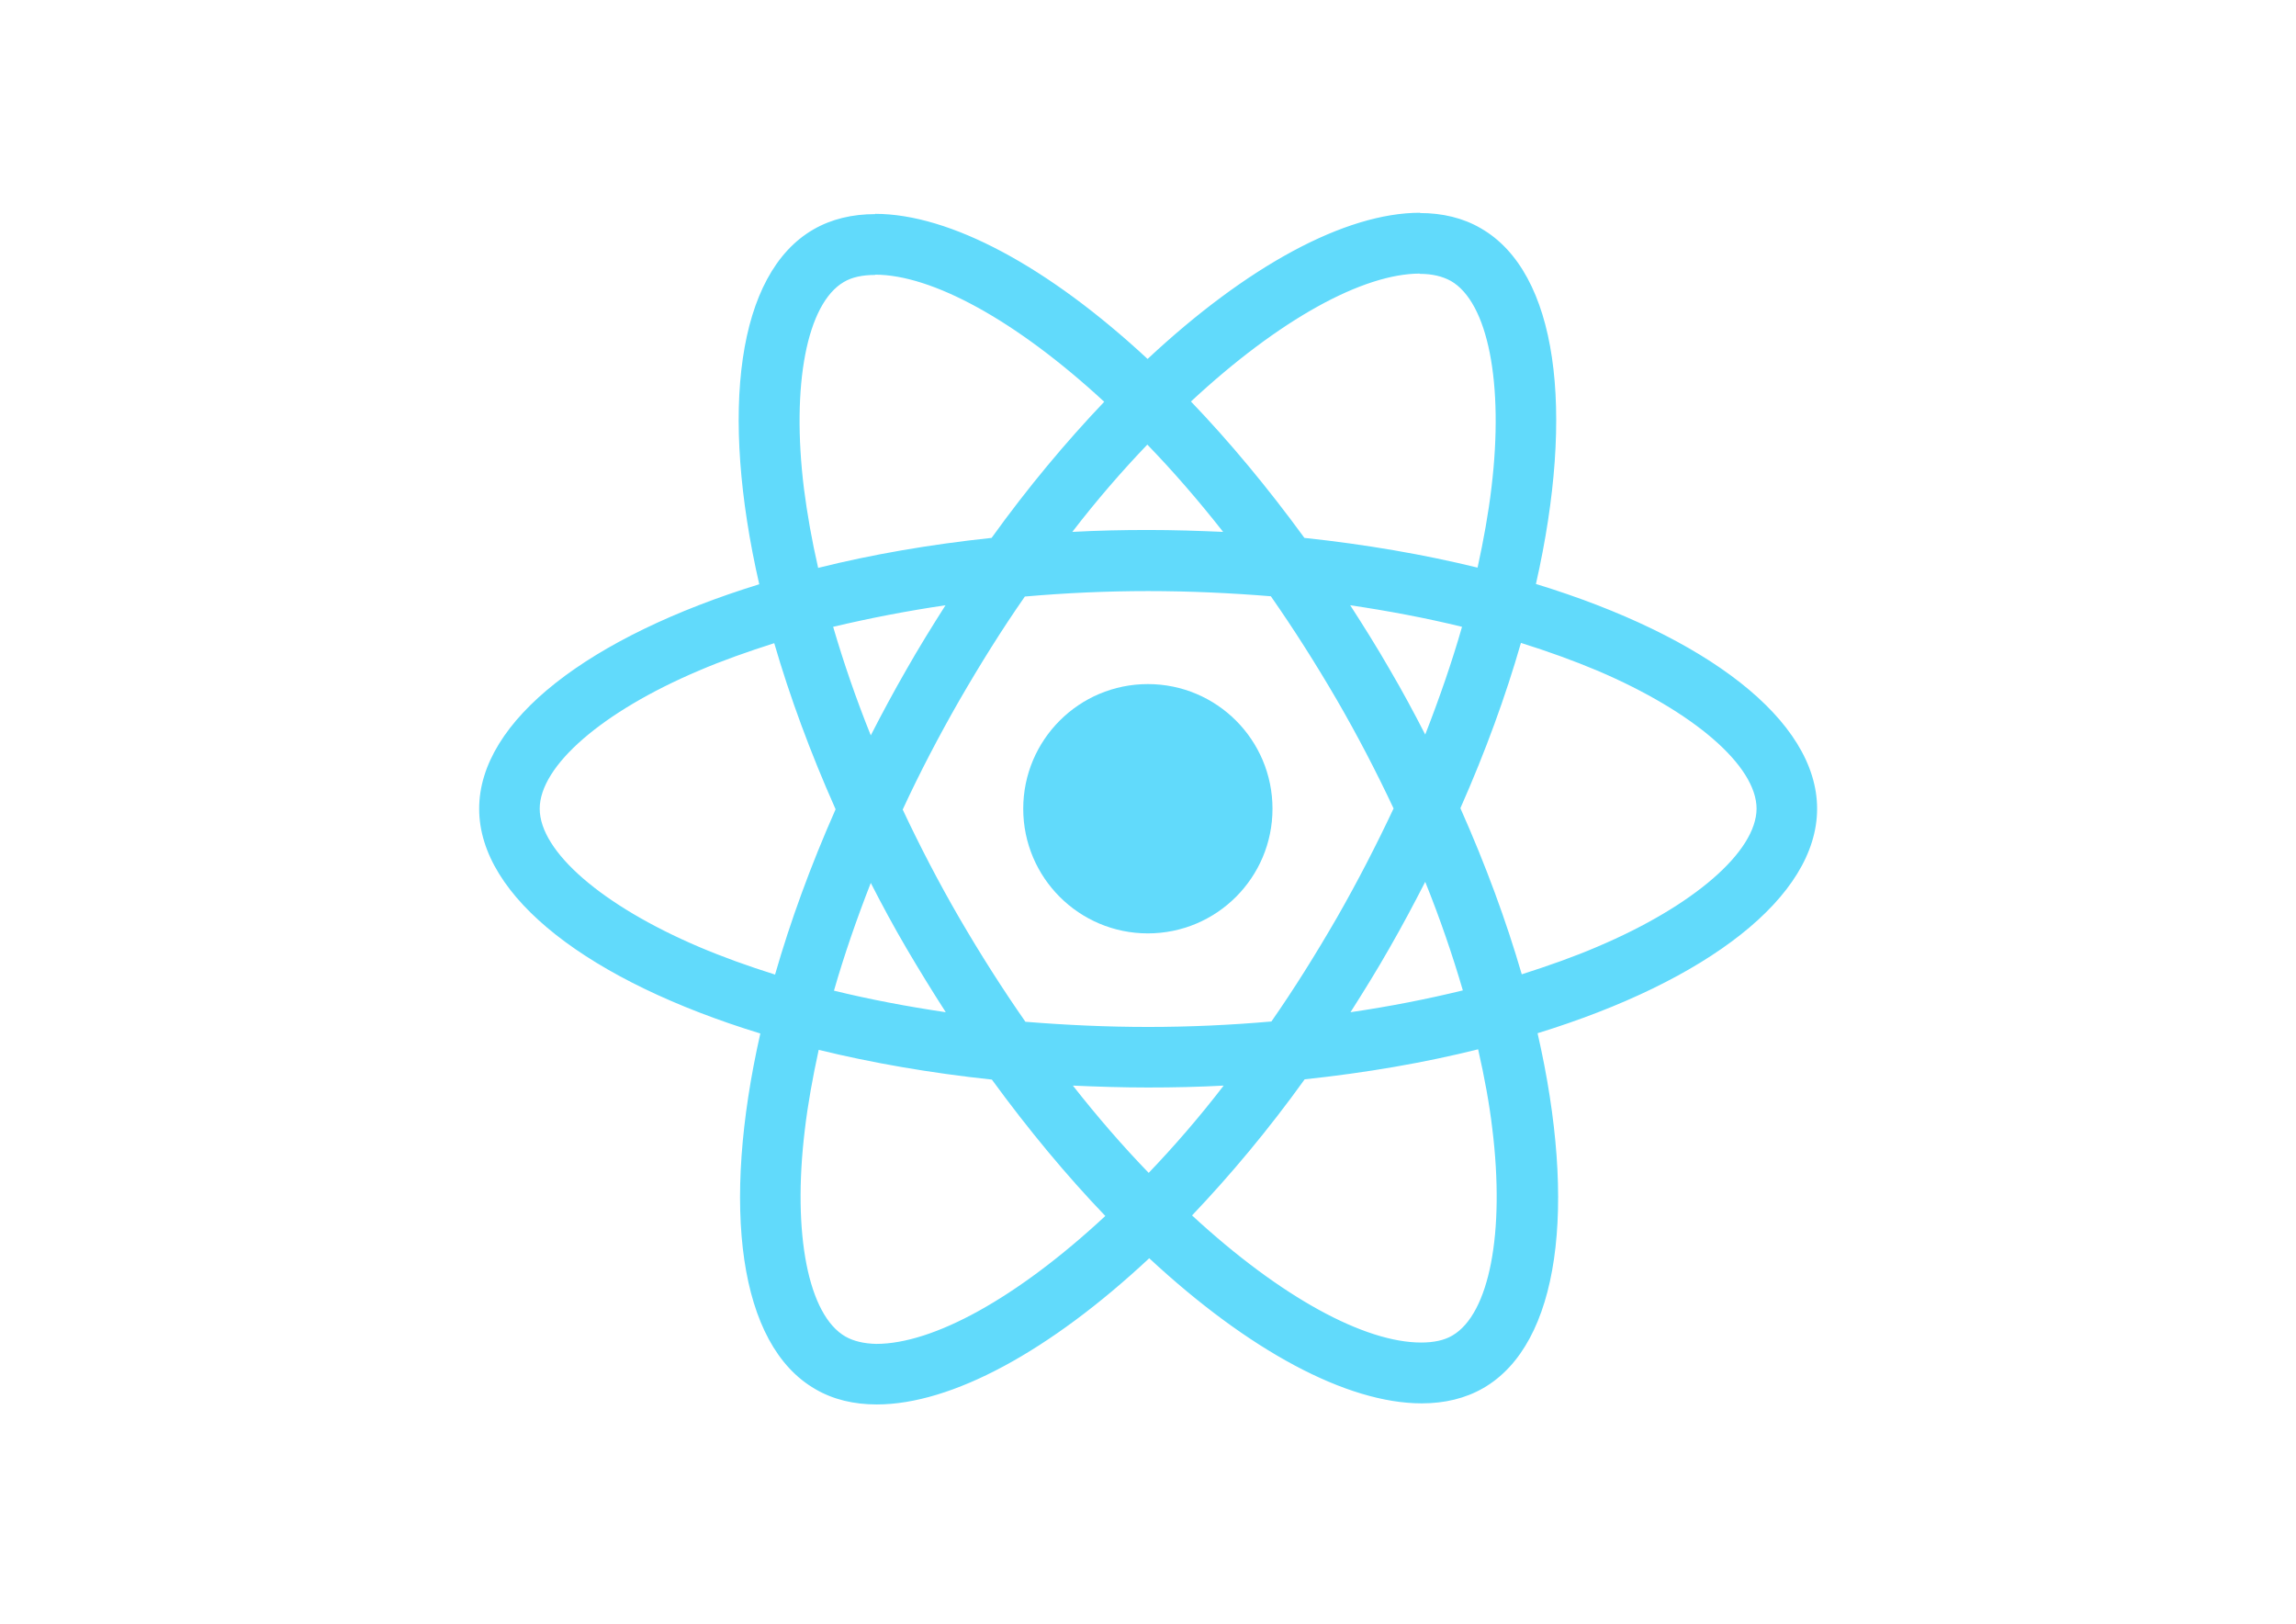
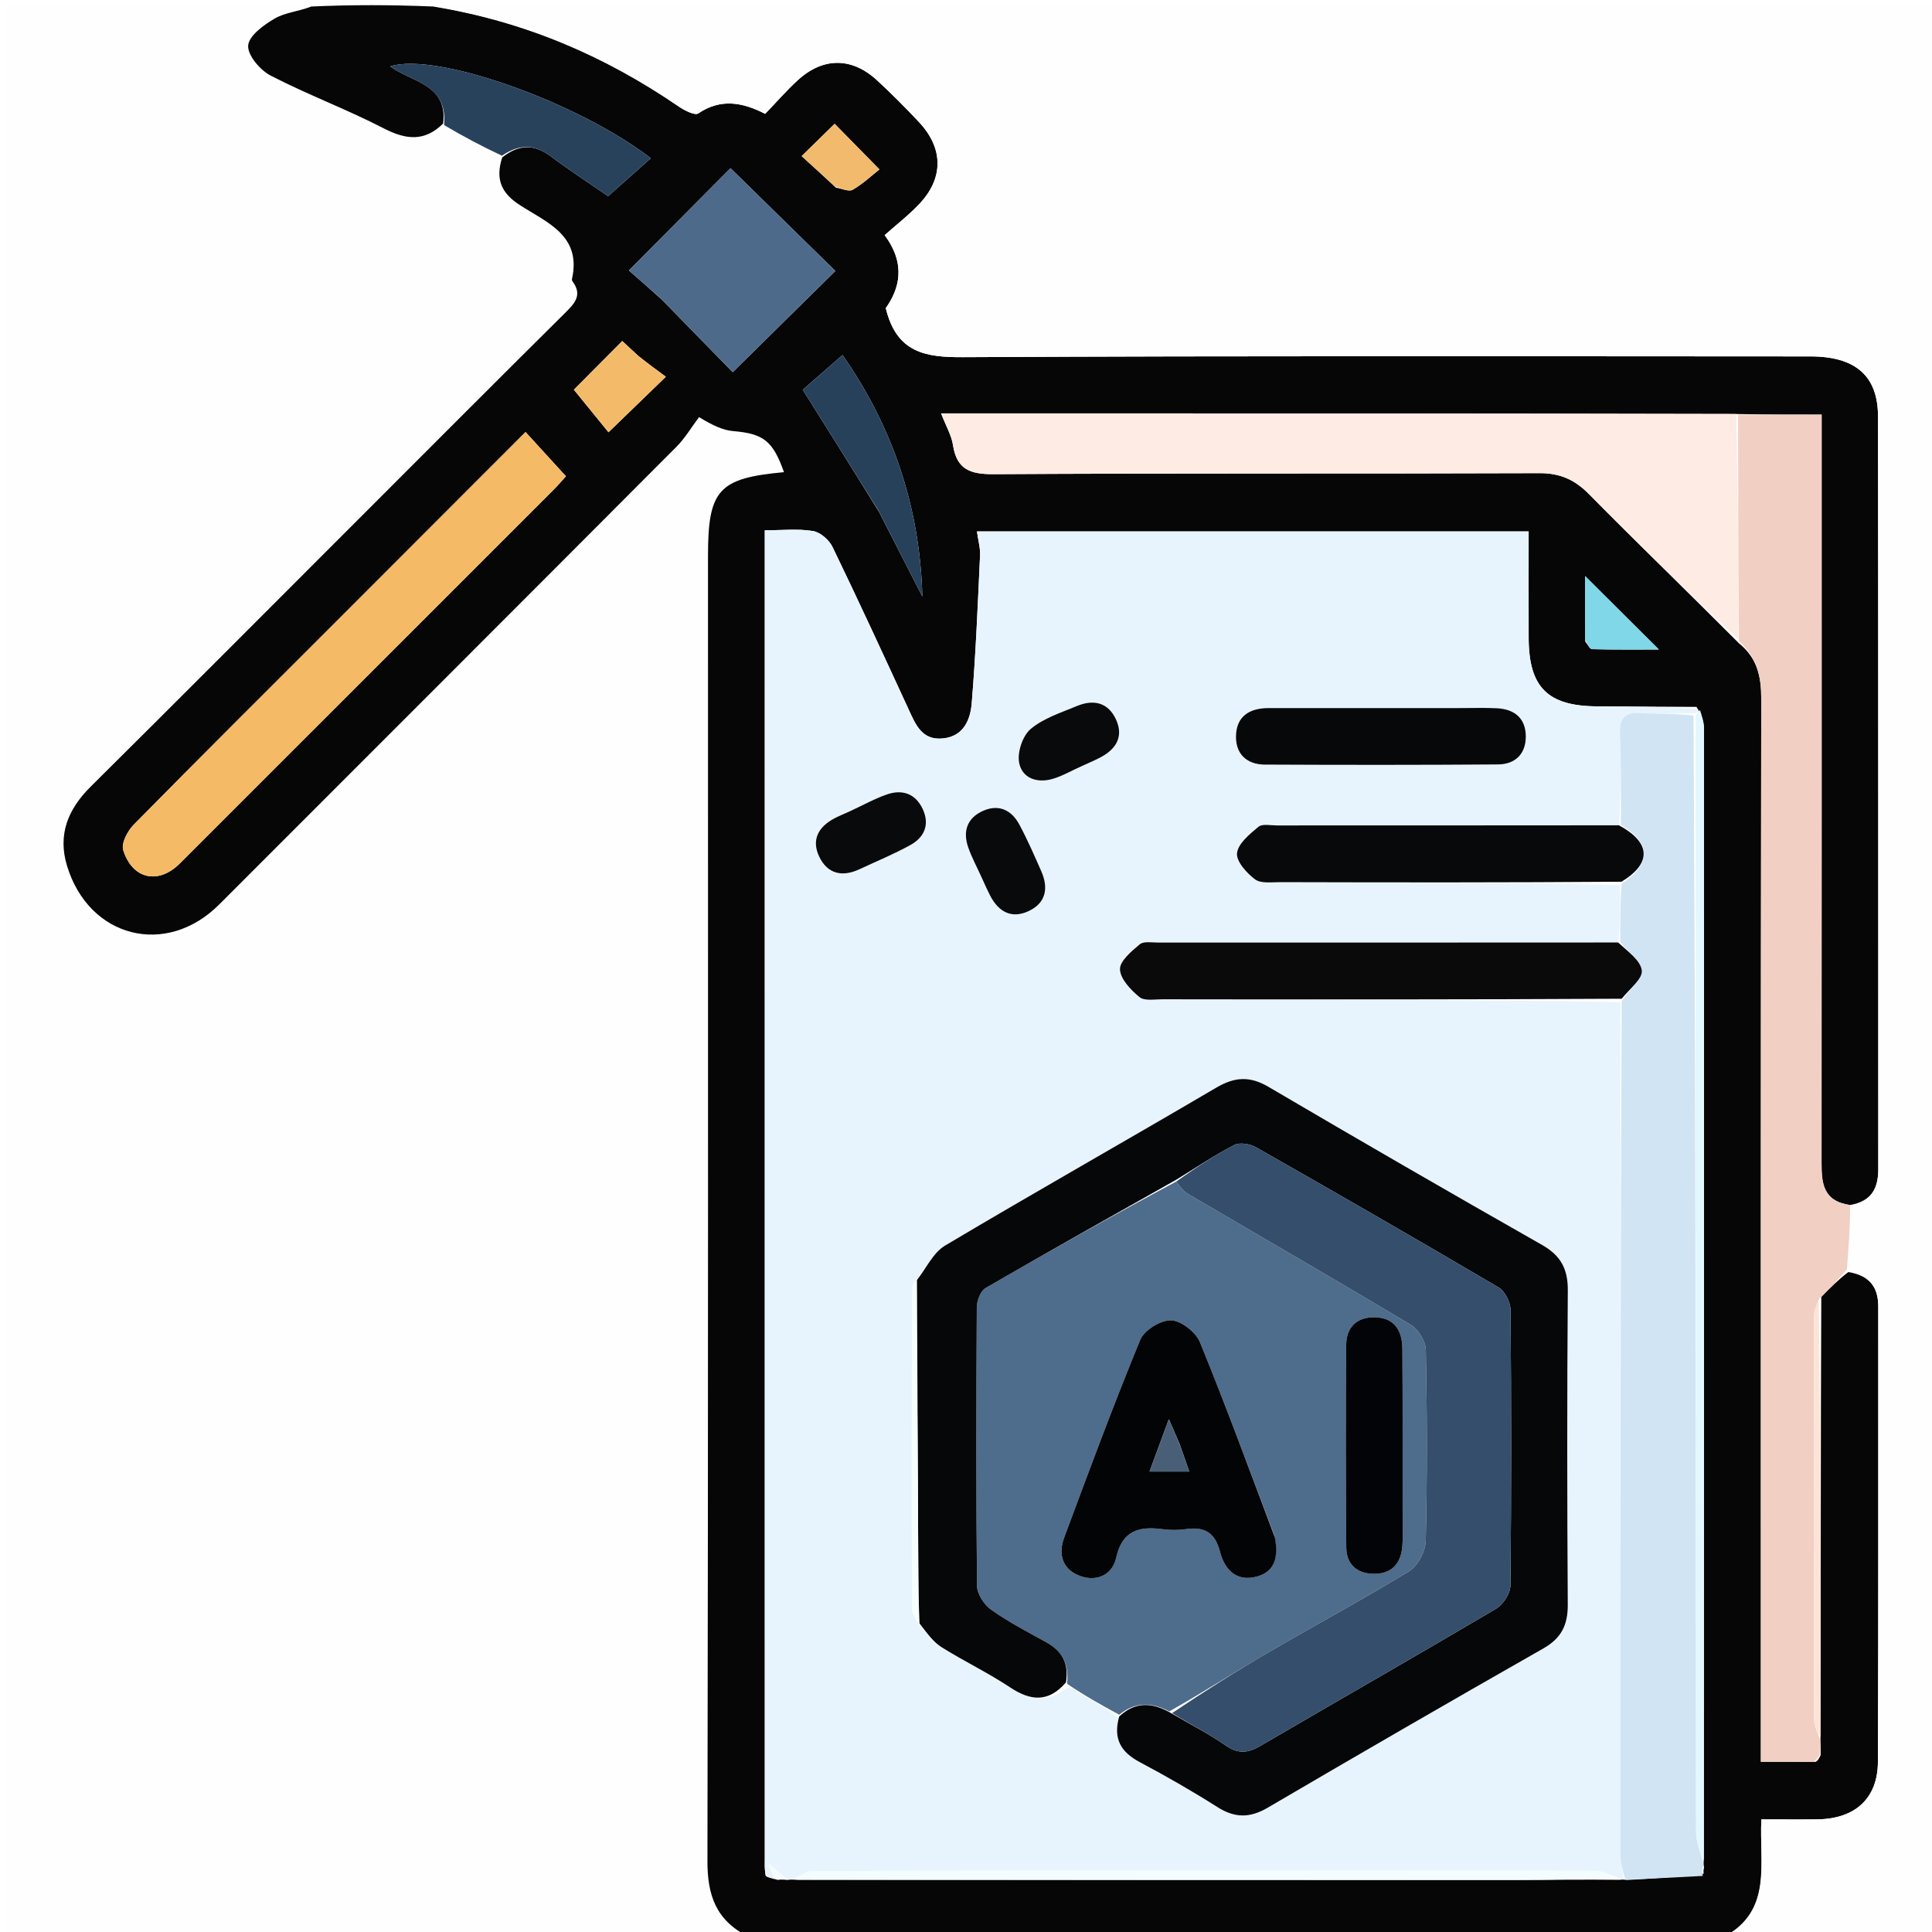
- <svg xmlns="http://www.w3.org/2000/svg" viewBox="0 0 841.9 595.3">
-   <g fill="#61DAFB">
-     <path d="M666.3 296.5c0-32.5-40.7-63.3-103.1-82.4 14.4-63.6 8-114.2-20.2-130.4-6.5-3.8-14.1-5.6-22.4-5.6v22.3c4.6 0 8.3.9 11.4 2.6 13.6 7.8 19.5 37.5 14.9 75.7-1.1 9.4-2.9 19.3-5.1 29.4-19.6-4.8-41-8.5-63.5-10.9-13.5-18.5-27.5-35.3-41.6-50 32.6-30.3 63.2-46.9 84-46.9V78c-27.5 0-63.5 19.6-99.9 53.6-36.4-33.8-72.4-53.2-99.9-53.2v22.3c20.7 0 51.4 16.5 84 46.6-14 14.7-28 31.4-41.3 49.9-22.6 2.4-44 6.1-63.6 11-2.3-10-4-19.7-5.2-29-4.7-38.2 1.1-67.9 14.6-75.8 3-1.8 6.9-2.6 11.5-2.6V78.5c-8.4 0-16 1.8-22.6 5.6-28.1 16.2-34.4 66.7-19.9 130.1-62.2 19.2-102.7 49.9-102.7 82.3 0 32.5 40.7 63.3 103.1 82.4-14.4 63.6-8 114.2 20.2 130.4 6.5 3.8 14.1 5.6 22.5 5.6 27.5 0 63.5-19.6 99.9-53.6 36.4 33.8 72.4 53.2 99.9 53.2 8.4 0 16-1.8 22.6-5.6 28.1-16.2 34.4-66.7 19.9-130.1 62-19.1 102.5-49.9 102.5-82.3zm-130.2-66.7c-3.7 12.9-8.3 26.2-13.5 39.5-4.1-8-8.4-16-13.1-24-4.6-8-9.5-15.8-14.4-23.4 14.2 2.1 27.9 4.7 41 7.9zm-45.8 106.5c-7.8 13.5-15.8 26.3-24.1 38.2-14.9 1.3-30 2-45.2 2-15.1 0-30.2-.7-45-1.9-8.3-11.9-16.4-24.6-24.2-38-7.6-13.1-14.5-26.4-20.8-39.8 6.2-13.4 13.2-26.8 20.7-39.9 7.8-13.5 15.8-26.3 24.1-38.2 14.9-1.3 30-2 45.2-2 15.1 0 30.2.7 45 1.9 8.3 11.9 16.4 24.6 24.2 38 7.6 13.1 14.5 26.4 20.8 39.8-6.3 13.4-13.2 26.8-20.7 39.9zm32.3-13c5.4 13.4 10 26.8 13.8 39.8-13.1 3.2-26.9 5.9-41.2 8 4.9-7.7 9.8-15.6 14.4-23.7 4.6-8 8.9-16.1 13-24.1zM421.2 430c-9.3-9.6-18.6-20.3-27.8-32 9 .4 18.2.7 27.5.7 9.4 0 18.7-.2 27.8-.7-9 11.7-18.3 22.4-27.5 32zm-74.4-58.9c-14.2-2.1-27.9-4.7-41-7.9 3.7-12.9 8.3-26.2 13.5-39.5 4.1 8 8.4 16 13.1 24 4.7 8 9.5 15.8 14.4 23.4zM420.7 163c9.3 9.6 18.6 20.3 27.8 32-9-.4-18.2-.7-27.5-.7-9.4 0-18.7.2-27.8.7 9-11.7 18.3-22.4 27.5-32zm-74 58.9c-4.9 7.7-9.8 15.6-14.4 23.7-4.6 8-8.9 16-13 24-5.4-13.4-10-26.8-13.8-39.8 13.1-3.1 26.9-5.8 41.2-7.9zm-90.5 125.2c-35.4-15.1-58.3-34.9-58.3-50.6 0-15.7 22.9-35.6 58.3-50.6 8.6-3.7 18-7 27.7-10.1 5.7 19.6 13.2 40 22.5 60.9-9.2 20.8-16.6 41.1-22.2 60.6-9.9-3.1-19.3-6.5-28-10.2zM310 490c-13.6-7.8-19.5-37.5-14.9-75.7 1.1-9.4 2.9-19.3 5.1-29.4 19.6 4.8 41 8.5 63.5 10.9 13.5 18.5 27.5 35.3 41.6 50-32.6 30.3-63.2 46.9-84 46.9-4.5-.1-8.3-1-11.3-2.7zm237.2-76.2c4.7 38.2-1.1 67.9-14.6 75.8-3 1.8-6.9 2.6-11.5 2.6-20.7 0-51.4-16.5-84-46.6 14-14.7 28-31.4 41.3-49.9 22.6-2.4 44-6.1 63.6-11 2.3 10.1 4.1 19.8 5.2 29.1zm38.5-66.7c-8.6 3.7-18 7-27.7 10.1-5.7-19.6-13.2-40-22.5-60.9 9.2-20.8 16.6-41.1 22.2-60.6 9.9 3.1 19.3 6.5 28.1 10.2 35.4 15.1 58.3 34.9 58.3 50.6-.1 15.7-23 35.6-58.4 50.6zM320.8 78.4z" />
-     <circle cx="420.9" cy="296.5" r="45.7" />
-     <path d="M520.5 78.1z" />
-   </g>
+ <svg xmlns="http://www.w3.org/2000/svg" version="1.1" id="Layer_1" x="0px" y="0px" width="100%" viewBox="0 0 409 409" enable-background="new 0 0 409 409" xml:space="preserve">
+   <path fill="#FEFEFE" opacity="1" stroke="none" d=" M158,410   C105.703,410 53.406,410 1.054,410   C1.054,273.667 1.054,137.333 1.054,1   C22.426,1 43.744,1 65.428,1.379   C63.23,2.434 60.388,2.631 58.178,3.915   C55.849,5.269 52.704,7.547 52.537,9.631   C52.373,11.669 55.064,14.848 57.291,15.999   C65.106,20.041 73.414,23.129 81.23,27.169   C85.961,29.614 89.903,30.031 94.018,26.484   C98.11,28.898 102.003,30.971 105.952,33.405   C104.788,38.039 106.229,40.937 110.009,43.39   C115.699,47.083 123.193,49.809 121.077,59.117   C121.045,59.258 121.123,59.463 121.217,59.589   C123.36,62.48 121.637,64.257 119.597,66.279   C105.284,80.468 91.057,94.743 76.805,108.993   C57.604,128.189 38.45,147.433 19.174,166.553   C14.366,171.322 12.196,176.715 14.183,183.271   C18.824,198.578 35.189,202.695 46.405,191.475   C78.674,159.198 110.956,126.934 143.178,94.611   C145.028,92.755 146.395,90.417 147.987,88.303   C151.114,90.205 153.144,91.084 155.233,91.263   C161.617,91.812 163.611,93.303 165.966,99.956   C152.114,101.23 149.882,103.69 149.881,117.678   C149.881,209.794 149.939,301.909 149.764,394.024   C149.75,401.18 151.557,406.574 158,410  z" />
+   <path fill="#070607" opacity="1" stroke="none" d=" M158.469,410   C151.557,406.574 149.75,401.18 149.764,394.024   C149.939,301.909 149.881,209.794 149.881,117.678   C149.882,103.69 152.114,101.23 165.966,99.956   C163.611,93.303 161.617,91.812 155.233,91.263   C153.144,91.084 151.114,90.205 147.987,88.303   C146.395,90.417 145.028,92.755 143.178,94.611   C110.956,126.934 78.674,159.198 46.405,191.475   C35.189,202.695 18.824,198.578 14.183,183.271   C12.196,176.715 14.366,171.322 19.174,166.553   C38.45,147.433 57.604,128.189 76.805,108.993   C91.057,94.743 105.284,80.468 119.597,66.279   C121.637,64.257 123.36,62.48 121.217,59.589   C121.123,59.463 121.045,59.258 121.077,59.117   C123.193,49.809 115.699,47.083 110.009,43.39   C106.229,40.937 104.788,38.039 106.319,33.322   C110.04,30.388 113.268,30.596 116.66,33.134   C120.754,36.195 125.053,38.981 128.739,41.526   C131.973,38.654 134.853,36.096 137.779,33.498   C122.176,21.501 92.133,10.947 82.603,14.053   C87.187,17.386 94.815,17.849 93.819,26.143   C89.903,30.031 85.961,29.614 81.23,27.169   C73.414,23.129 65.106,20.041 57.291,15.999   C55.064,14.848 52.373,11.669 52.537,9.631   C52.704,7.547 55.849,5.269 58.178,3.915   C60.388,2.631 63.23,2.434 65.897,1.379   C74.354,1 82.708,1 91.679,1.379   C111.087,4.546 128.049,11.836 143.656,22.527   C144.877,23.363 147.091,24.506 147.829,24.007   C152.586,20.789 157.208,21.646 161.983,24.099   C164.363,21.623 166.454,19.235 168.767,17.085   C174.161,12.07 180.294,12.038 185.695,17.021   C188.753,19.841 191.693,22.801 194.541,25.836   C199.736,31.372 199.805,37.683 194.63,43.171   C192.374,45.563 189.736,47.594 187.276,49.785   C191.859,55.959 190.398,61.141 187.516,65.227   C189.808,74.727 195.937,75.653 203.891,75.611   C263.677,75.299 323.466,75.434 383.253,75.45   C392.778,75.453 397.562,79.544 397.574,88.169   C397.649,141.295 397.607,194.422 397.631,247.548   C397.633,251.541 396.181,254.318 391.652,255.099   C385.863,254.285 385.616,250.37 385.618,246.119   C385.649,195.219 385.638,144.319 385.638,93.419   C385.638,91.51 385.638,89.601 385.638,87.777   C379.197,87.777 373.577,87.777 367.51,87.643   C311.313,87.51 255.564,87.51 199.226,87.51   C200.285,90.244 201.431,92.167 201.746,94.217   C202.543,99.401 205.391,100.409 210.351,100.38   C248.848,100.148 287.348,100.314 325.846,100.165   C330.224,100.148 333.332,101.511 336.364,104.584   C346.769,115.13 357.419,125.433 368.108,136.157   C372.058,139.381 372.858,143.257 372.85,147.915   C372.735,221.038 372.769,294.162 372.769,367.286   C372.769,369.195 372.769,371.104 372.769,372.956   C377.041,372.956 380.525,372.956 384.36,372.979   C384.899,372.637 385.087,372.273 385.422,371.547   C385.467,370.168 385.366,369.149 385.394,367.736   C385.475,336.5 385.425,305.659 385.561,274.562   C387.482,272.587 389.217,270.865 391.284,269.288   C395.725,270.033 397.628,272.431 397.625,276.562   C397.602,308.704 397.684,340.845 397.552,372.986   C397.52,380.749 392.682,385.057 384.759,385.154   C380.841,385.202 376.922,385.162 372.875,385.162   C372.436,394.615 375.22,404.47 365,410   C296.312,410 227.625,410 158.469,410  M360.681,396.49   C360.624,396.277 360.566,396.064 360.75,395.315   C360.671,394.94 360.593,394.564 360.716,393.337   C360.728,313.622 360.744,233.907 360.72,154.193   C360.72,152.822 360.245,151.452 359.145,149.647   C352.151,149.609 345.156,149.562 338.162,149.535   C327.659,149.494 323.645,145.521 323.615,135.069   C323.594,127.619 323.611,120.169 323.611,112.498   C284.463,112.498 245.885,112.498 206.818,112.498   C207.074,114.36 207.55,115.987 207.476,117.587   C206.991,128.009 206.575,138.441 205.717,148.835   C205.432,152.301 204.056,155.863 199.646,156.322   C195.155,156.788 193.829,153.387 192.328,150.131   C187.039,138.653 181.75,127.173 176.244,115.798   C175.522,114.307 173.661,112.673 172.112,112.42   C168.917,111.898 165.578,112.263 161.902,112.263   C161.902,114.453 161.902,116.087 161.902,117.721   C161.902,209.493 161.901,301.265 161.906,393.036   C161.906,394.365 161.821,395.725 162.093,397.003   C162.175,397.39 163.326,397.55 164.651,397.967   C165.099,397.911 165.547,397.855 166.656,397.98   C167.106,397.921 167.555,397.862 168.928,397.971   C219.697,397.978 270.465,397.992 321.233,397.982   C328.218,397.981 335.203,397.863 342.954,397.955   C343.21,397.906 343.466,397.857 344.415,397.986   C349.778,397.7 355.14,397.414 360.681,396.49  M70.63,132.13   C56.5,146.257 42.328,160.344 28.311,174.581   C27.008,175.904 25.632,178.519 26.087,179.97   C28.029,186.166 33.552,187.303 38.057,182.799   C64.439,156.433 90.816,130.062 117.185,103.684   C118.219,102.65 119.165,101.528 119.807,100.825   C116.895,97.636 114.164,94.645 111.258,91.463   C97.708,105.022 84.416,118.323 70.63,132.13  M140.092,63.406   C145.275,68.711 150.458,74.017 155.119,78.788   C162.801,71.21 169.855,64.253 176.84,57.364   C169.478,50.147 161.938,42.754 154.653,35.612   C147.849,42.456 140.782,49.564 133.134,57.257   C135.093,58.97 137.342,60.938 140.092,63.406  M186.107,108.393   C189.157,114.353 192.208,120.312 195.258,126.271   C194.755,107.344 188.983,90.391 178.367,75.159   C175.231,77.898 172.44,80.335 169.946,82.513   C175.535,91.407 180.663,99.567 186.107,108.393  M135.124,75.333   C133.844,74.151 132.563,72.969 131.729,72.199   C127.845,76.108 124.299,79.677 121.492,82.501   C123.854,85.406 126.404,88.541 128.818,91.509   C132.863,87.592 136.411,84.158 140.96,79.755   C139.076,78.371 137.352,77.105 135.124,75.333  M335.585,135.793   C336.068,136.362 336.538,137.414 337.036,137.427   C341.755,137.552 346.479,137.502 351.174,137.502   C345.871,132.219 340.882,127.249 335.561,121.947   C335.561,126.348 335.561,130.627 335.585,135.793  M176.973,39.73   C178.175,39.912 179.704,40.649 180.518,40.17   C182.761,38.851 184.705,37.023 186.176,35.863   C182.472,32.092 179.638,29.207 176.693,26.208   C174.715,28.144 172.509,30.303 169.704,33.048   C172.106,35.23 174.289,37.212 176.973,39.73  z" />
+   <path fill="#FEFEFE" opacity="1" stroke="none" d=" M392.028,255.192   C396.181,254.318 397.633,251.541 397.631,247.548   C397.607,194.422 397.649,141.295 397.574,88.169   C397.562,79.544 392.778,75.453 383.253,75.45   C323.466,75.434 263.677,75.299 203.891,75.611   C195.937,75.653 189.808,74.727 187.516,65.227   C190.398,61.141 191.859,55.959 187.276,49.785   C189.736,47.594 192.374,45.563 194.63,43.171   C199.805,37.683 199.736,31.372 194.541,25.836   C191.693,22.801 188.753,19.841 185.695,17.021   C180.294,12.038 174.161,12.07 168.767,17.085   C166.454,19.235 164.363,21.623 161.983,24.099   C157.208,21.646 152.586,20.789 147.829,24.007   C147.091,24.506 144.877,23.363 143.656,22.527   C128.049,11.836 111.087,4.546 92.147,1.379   C197.94,1 303.88,1 409.91,1   C409.91,137.333 409.91,273.667 409.911,410   C395.254,410 380.596,410 365.469,410   C375.22,404.47 372.436,394.615 372.875,385.162   C376.922,385.162 380.841,385.202 384.759,385.154   C392.682,385.057 397.52,380.749 397.552,372.986   C397.684,340.845 397.602,308.704 397.625,276.562   C397.628,272.431 395.725,270.033 391.322,268.864   C391.361,263.929 391.694,259.56 392.028,255.192  z" />
+   <path fill="#28425C" opacity="1" stroke="none" d=" M94.018,26.484   C94.815,17.849 87.187,17.386 82.603,14.053   C92.133,10.947 122.176,21.501 137.779,33.498   C134.853,36.096 131.973,38.654 128.739,41.526   C125.053,38.981 120.754,36.195 116.66,33.134   C113.268,30.596 110.04,30.388 106.263,32.961   C102.003,30.971 98.11,28.898 94.018,26.484  z" />
+   <path fill="#E8F4FD" opacity="1" stroke="none" d=" M168.005,397.803   C167.555,397.862 167.106,397.921 166.272,397.594   C165.008,396.465 164.127,395.722 162.659,394.482   C163.295,396.078 163.641,396.946 163.987,397.814   C163.326,397.55 162.175,397.39 162.093,397.003   C161.821,395.725 161.906,394.365 161.906,393.036   C161.901,301.265 161.902,209.493 161.902,117.721   C161.902,116.087 161.902,114.453 161.902,112.263   C165.578,112.263 168.917,111.898 172.112,112.42   C173.661,112.673 175.522,114.307 176.244,115.798   C181.75,127.173 187.039,138.653 192.328,150.131   C193.829,153.387 195.155,156.788 199.646,156.322   C204.056,155.863 205.432,152.301 205.717,148.835   C206.575,138.441 206.991,128.009 207.476,117.587   C207.55,115.987 207.074,114.36 206.818,112.498   C245.885,112.498 284.463,112.498 323.611,112.498   C323.611,120.169 323.594,127.619 323.615,135.069   C323.645,145.521 327.659,149.494 338.162,149.535   C345.156,149.562 352.151,149.609 359.45,150.075   C359.541,150.759 359.275,150.935 358.492,151.026   C354.552,151.018 351.067,151.178 347.605,150.966   C344.319,150.766 342.772,151.655 342.942,155.327   C343.238,161.768 343.108,168.228 342.732,174.713   C318.309,174.742 294.312,174.735 270.314,174.742   C268.985,174.742 267.228,174.348 266.412,175.028   C264.549,176.582 262.105,178.57 261.874,180.606   C261.677,182.343 263.914,184.827 265.691,186.156   C266.93,187.082 269.211,186.745 271.027,186.75   C295.023,186.816 319.018,186.842 343.014,187.343   C343.008,191.698 343.001,195.587 342.569,199.519   C309.816,199.55 277.49,199.533 245.164,199.536   C243.838,199.536 242.097,199.222 241.272,199.915   C239.521,201.387 237.022,203.478 237.096,205.22   C237.182,207.271 239.382,209.567 241.222,211.08   C242.266,211.94 244.423,211.545 246.079,211.547   C278.404,211.591 310.73,211.609 343.047,212.125   C343.029,272.55 343.013,332.484 343.04,392.418   C343.041,394.215 343.485,396.011 343.722,397.808   C343.466,397.857 343.21,397.906 342.373,397.461   C340.389,396.645 338.987,396.042 337.584,396.041   C282.399,395.993 227.213,395.987 172.028,396.075   C170.686,396.077 169.346,397.202 168.005,397.803  M194.846,344.401   C196.336,345.862 197.625,347.643 199.353,348.723   C204.101,351.69 209.19,354.128 213.848,357.221   C218.178,360.096 221.964,360.459 226.172,357.12   C229.76,359.082 233.348,361.044 236.94,363.726   C235.566,368.158 237.344,370.941 241.298,373.045   C246.878,376.013 252.378,379.161 257.712,382.548   C261.39,384.884 264.575,384.909 268.357,382.693   C287.742,371.335 307.192,360.085 326.72,348.975   C330.56,346.79 331.923,343.983 331.895,339.672   C331.751,317.52 331.735,295.366 331.903,273.214   C331.938,268.68 330.452,265.821 326.459,263.553   C307.069,252.538 287.759,241.38 268.533,230.081   C264.563,227.747 261.359,227.971 257.464,230.262   C238.385,241.483 219.104,252.362 200.082,263.678   C197.545,265.187 196.08,268.497 193.478,271.528   C193.332,271.996 193.059,272.464 193.059,272.933   C193.025,295.472 192.994,318.012 193.063,340.551   C193.067,341.663 193.966,342.773 194.846,344.401  M308.462,149.896   C295.161,149.897 281.86,149.9 268.558,149.899   C264.455,149.899 261.664,151.69 261.654,155.992   C261.645,159.716 264.048,161.845 267.735,161.863   C284.195,161.941 300.656,161.952 317.115,161.83   C320.789,161.803 323.055,159.576 323.008,155.81   C322.96,152.02 320.588,150.133 316.926,149.938   C314.439,149.806 311.94,149.902 308.462,149.896  M179.428,171.955   C178.521,172.371 177.593,172.75 176.709,173.21   C173.253,175.01 171.687,177.799 173.468,181.435   C175.222,185.017 178.32,185.705 181.915,184.028   C185.533,182.34 189.243,180.819 192.728,178.891   C195.692,177.252 196.87,174.551 195.334,171.266   C193.825,168.038 191.065,167.06 187.839,168.154   C185.177,169.057 182.688,170.473 179.428,171.955  M208.085,186.42   C208.586,187.468 209.062,188.528 209.593,189.56   C211.369,193.013 214.119,194.589 217.779,192.868   C221.442,191.146 222,187.992 220.443,184.455   C218.972,181.115 217.514,177.754 215.785,174.545   C214.19,171.582 211.576,170.193 208.27,171.585   C204.806,173.044 203.756,175.884 204.96,179.367   C205.716,181.552 206.854,183.604 208.085,186.42  M229.484,161.981   C230.687,161.414 231.919,160.902 233.087,160.27   C236.276,158.545 237.864,155.957 236.312,152.439   C234.672,148.723 231.549,147.972 227.981,149.462   C224.608,150.871 220.917,152.037 218.204,154.31   C216.503,155.735 215.34,159.187 215.737,161.408   C216.336,164.756 219.548,165.858 222.866,164.884   C224.916,164.282 226.813,163.157 229.484,161.981  z" />
+   <path fill="#F1CFC3" opacity="1" stroke="none" d=" M391.652,255.099   C391.694,259.56 391.361,263.929 390.989,268.721   C389.217,270.865 387.482,272.587 385.202,274.831   C384.435,276.467 384.016,277.581 384.015,278.696   C383.979,307.161 383.969,335.627 384.04,364.092   C384.044,365.439 384.838,366.785 385.264,368.131   C385.366,369.149 385.467,370.168 385.162,371.661   C384.506,372.409 384.257,372.682 384.008,372.956   C380.525,372.956 377.041,372.956 372.769,372.956   C372.769,371.104 372.769,369.195 372.769,367.286   C372.769,294.162 372.735,221.038 372.85,147.915   C372.858,143.257 372.058,139.381 368.109,135.7   C367.97,119.202 367.964,103.49 367.957,87.777   C373.577,87.777 379.197,87.777 385.638,87.777   C385.638,89.601 385.638,91.51 385.638,93.419   C385.638,144.319 385.649,195.219 385.618,246.119   C385.616,250.37 385.863,254.285 391.652,255.099  z" />
+   <path fill="#D1E4F4" opacity="1" stroke="none" d=" M344.068,397.897   C343.485,396.011 343.041,394.215 343.04,392.418   C343.013,332.484 343.029,272.55 343.303,211.923   C345.013,209.298 347.76,207.223 347.568,205.471   C347.333,203.331 344.63,201.462 342.995,199.476   C343.001,195.587 343.008,191.698 343.273,187.125   C349.674,182.751 349.535,178.401 343.157,174.68   C343.108,168.228 343.238,161.768 342.942,155.327   C342.772,151.655 344.319,150.766 347.605,150.966   C351.067,151.178 354.552,151.018 358.504,151.491   C358.984,230.572 358.975,309.184 359.054,387.795   C359.056,389.927 360.006,392.058 360.514,394.189   C360.593,394.564 360.671,394.94 360.385,395.698   C360.181,396.43 360.342,396.779 360.503,397.128   C355.14,397.414 349.778,397.7 344.068,397.897  z" />
+   <path fill="#FDEBE4" opacity="1" stroke="none" d=" M367.51,87.643   C367.964,103.49 367.97,119.202 367.976,135.372   C357.419,125.433 346.769,115.13 336.364,104.584   C333.332,101.511 330.224,100.148 325.846,100.165   C287.348,100.314 248.848,100.148 210.351,100.38   C205.391,100.409 202.543,99.401 201.746,94.217   C201.431,92.167 200.285,90.244 199.226,87.51   C255.564,87.51 311.313,87.51 367.51,87.643  z" />
+   <path fill="#F5BA66" opacity="1" stroke="none" d=" M70.877,131.877   C84.416,118.323 97.708,105.022 111.258,91.463   C114.164,94.645 116.895,97.636 119.807,100.825   C119.165,101.528 118.219,102.65 117.185,103.684   C90.816,130.062 64.439,156.433 38.057,182.799   C33.552,187.303 28.029,186.166 26.087,179.97   C25.632,178.519 27.008,175.904 28.311,174.581   C42.328,160.344 56.5,146.257 70.877,131.877  z" />
+   <path fill="#4E6A8A" opacity="1" stroke="none" d=" M139.842,63.156   C137.342,60.938 135.093,58.97 133.134,57.257   C140.782,49.564 147.849,42.456 154.653,35.612   C161.938,42.754 169.478,50.147 176.84,57.364   C169.855,64.253 162.801,71.21 155.119,78.788   C150.458,74.017 145.275,68.711 139.842,63.156  z" />
+   <path fill="#E3F7FF" opacity="1" stroke="none" d=" M360.615,393.763   C360.006,392.058 359.056,389.927 359.054,387.795   C358.975,309.184 358.984,230.572 358.969,151.496   C359.275,150.935 359.541,150.759 359.873,150.293   C360.245,151.452 360.72,152.822 360.72,154.193   C360.744,233.907 360.728,313.622 360.615,393.763  z" />
+   <path fill="#27415A" opacity="1" stroke="none" d=" M185.949,108.06   C180.663,99.567 175.535,91.407 169.946,82.513   C172.44,80.335 175.231,77.898 178.367,75.159   C188.983,90.391 194.755,107.344 195.258,126.271   C192.208,120.312 189.157,114.353 185.949,108.06  z" />
+   <path fill="#F3FCFF" opacity="1" stroke="none" d=" M168.467,397.887   C169.346,397.202 170.686,396.077 172.028,396.075   C227.213,395.987 282.399,395.993 337.584,396.041   C338.987,396.042 340.389,396.645 341.99,397.384   C335.203,397.863 328.218,397.981 321.233,397.982   C270.465,397.992 219.697,397.978 168.467,397.887  z" />
+   <path fill="#F3BB69" opacity="1" stroke="none" d=" M135.376,75.586   C137.352,77.105 139.076,78.371 140.96,79.755   C136.411,84.158 132.863,87.592 128.818,91.509   C126.404,88.541 123.854,85.406 121.492,82.501   C124.299,79.677 127.845,76.108 131.729,72.199   C132.563,72.969 133.844,74.151 135.376,75.586  z" />
+   <path fill="#FDE3D6" opacity="1" stroke="none" d=" M385.394,367.736   C384.838,366.785 384.044,365.439 384.04,364.092   C383.969,335.627 383.979,307.161 384.015,278.696   C384.016,277.581 384.435,276.467 385.017,275.085   C385.425,305.659 385.475,336.5 385.394,367.736  z" />
+   <path fill="#80D7E8" opacity="1" stroke="none" d=" M335.573,135.35   C335.561,130.627 335.561,126.348 335.561,121.947   C340.882,127.249 345.871,132.219 351.174,137.502   C346.479,137.502 341.755,137.552 337.036,137.427   C336.538,137.414 336.068,136.362 335.573,135.35  z" />
+   <path fill="#F1BA6C" opacity="1" stroke="none" d=" M176.722,39.462   C174.289,37.212 172.106,35.23 169.704,33.048   C172.509,30.303 174.715,28.144 176.693,26.208   C179.638,29.207 182.472,32.092 186.176,35.863   C184.705,37.023 182.761,38.851 180.518,40.17   C179.704,40.649 178.175,39.912 176.722,39.462  z" />
+   <path fill="#F3FCFF" opacity="1" stroke="none" d=" M164.319,397.891   C163.641,396.946 163.295,396.078 162.659,394.482   C164.127,395.722 165.008,396.465 165.942,397.503   C165.547,397.855 165.099,397.911 164.319,397.891  z" />
+   <path fill="#FDE3D6" opacity="1" stroke="none" d=" M384.36,372.979   C384.257,372.682 384.506,372.409 385.015,372.022   C385.087,372.273 384.899,372.637 384.36,372.979  z" />
+   <path fill="#E3F7FF" opacity="1" stroke="none" d=" M360.592,396.809   C360.342,396.779 360.181,396.43 360.264,395.966   C360.566,396.064 360.624,396.277 360.592,396.809  z" />
+   <path fill="#4E6C8C" opacity="1" stroke="none" d=" M236.936,363.005   C233.348,361.044 229.76,359.082 225.898,356.456   C226.331,351.975 224.706,349.425 221.408,347.612   C217.47,345.448 213.457,343.354 209.805,340.766   C208.324,339.717 206.85,337.453 206.832,335.727   C206.627,316.076 206.665,296.423 206.786,276.771   C206.794,275.367 207.566,273.295 208.643,272.671   C222.019,264.911 235.517,257.362 249.008,250.128   C249.846,251.259 250.552,252.204 251.49,252.754   C267.217,261.982 283.019,271.086 298.655,280.465   C300.253,281.423 301.809,283.946 301.845,285.773   C302.113,299.24 302.149,312.718 301.828,326.182   C301.775,328.397 300.17,331.471 298.331,332.6   C288.581,338.581 278.478,343.982 268.598,349.756   C261.626,353.831 254.814,358.18 247.54,362.305   C243.568,360.21 240.157,360.391 236.936,363.005  M269.788,325.079   C264.587,311.405 259.552,297.662 254.014,284.126   C253.143,281.996 250.032,279.577 247.888,279.51   C245.698,279.442 242.219,281.611 241.379,283.653   C235.688,297.486 230.483,311.521 225.271,325.547   C223.935,329.141 224.994,332.372 228.798,333.681   C232.311,334.89 235.518,333.295 236.284,329.809   C237.562,323.994 241.116,323.069 246.098,323.724   C247.734,323.939 249.451,323.952 251.08,323.713   C254.997,323.138 257.232,324.468 258.269,328.494   C259.218,332.183 261.64,334.887 265.933,333.796   C269.981,332.767 270.629,329.545 269.788,325.079  M296.928,319.447   C296.921,308.137 296.961,296.827 296.879,285.518   C296.852,281.76 295.257,278.963 291.065,278.87   C287.277,278.785 285.017,280.958 284.987,284.667   C284.869,298.969 284.885,313.274 285.003,327.576   C285.032,331.077 287.158,333.107 290.726,333.173   C294.55,333.243 296.556,331.074 296.863,327.405   C297.057,325.092 296.918,322.751 296.928,319.447  z" />
+   <path fill="#060708" opacity="1" stroke="none" d=" M248.984,249.759   C235.517,257.362 222.019,264.911 208.643,272.671   C207.566,273.295 206.794,275.367 206.786,276.771   C206.665,296.423 206.627,316.076 206.832,335.727   C206.85,337.453 208.324,339.717 209.805,340.766   C213.457,343.354 217.47,345.448 221.408,347.612   C224.706,349.425 226.331,351.975 225.665,356.161   C221.964,360.459 218.178,360.096 213.848,357.221   C209.19,354.128 204.101,351.69 199.353,348.723   C197.625,347.643 196.336,345.862 194.661,343.681   C194.447,338.823 194.412,334.684 194.392,330.546   C194.299,310.688 194.209,290.831 194.118,270.973   C196.08,268.497 197.545,265.187 200.082,263.678   C219.104,252.362 238.385,241.483 257.464,230.262   C261.359,227.971 264.563,227.747 268.533,230.081   C287.759,241.38 307.069,252.538 326.459,263.553   C330.452,265.821 331.938,268.68 331.903,273.214   C331.735,295.366 331.751,317.52 331.895,339.672   C331.923,343.983 330.56,346.79 326.72,348.975   C307.192,360.085 287.742,371.335 268.357,382.693   C264.575,384.909 261.39,384.884 257.712,382.548   C252.378,379.161 246.878,376.013 241.298,373.045   C237.344,370.941 235.566,368.158 236.938,363.366   C240.157,360.391 243.568,360.21 247.733,362.56   C252.047,365.088 255.925,367.047 259.459,369.503   C262.06,371.311 264.134,371.169 266.738,369.648   C283.381,359.929 300.123,350.381 316.711,340.571   C318.211,339.684 319.732,337.346 319.75,335.666   C319.962,316.206 319.946,296.743 319.773,277.282   C319.759,275.658 318.585,273.334 317.24,272.54   C300.212,262.499 283.073,252.645 265.888,242.874   C264.627,242.158 262.451,241.789 261.287,242.391   C257.051,244.587 253.065,247.263 248.984,249.759  z" />
+   <path fill="#0A0A0B" opacity="1" stroke="none" d=" M342.569,199.519   C344.63,201.462 347.333,203.331 347.568,205.471   C347.76,207.223 345.013,209.298 343.312,211.431   C310.73,211.609 278.404,211.591 246.079,211.547   C244.423,211.545 242.266,211.94 241.222,211.08   C239.382,209.567 237.182,207.271 237.096,205.22   C237.022,203.478 239.521,201.387 241.272,199.915   C242.097,199.222 243.838,199.536 245.164,199.536   C277.49,199.533 309.816,199.55 342.569,199.519  z" />
+   <path fill="#08090A" opacity="1" stroke="none" d=" M342.732,174.713   C349.535,178.401 349.674,182.751 343.273,186.66   C319.018,186.842 295.023,186.816 271.027,186.75   C269.211,186.745 266.93,187.082 265.691,186.156   C263.914,184.827 261.677,182.343 261.874,180.606   C262.105,178.57 264.549,176.582 266.412,175.028   C267.228,174.348 268.985,174.742 270.314,174.742   C294.312,174.735 318.309,174.742 342.732,174.713  z" />
+   <path fill="#070809" opacity="1" stroke="none" d=" M308.954,149.896   C311.94,149.902 314.439,149.806 316.926,149.938   C320.588,150.133 322.96,152.02 323.008,155.81   C323.055,159.576 320.789,161.803 317.115,161.83   C300.656,161.952 284.195,161.941 267.735,161.863   C264.048,161.845 261.645,159.716 261.654,155.992   C261.664,151.69 264.455,149.899 268.558,149.899   C281.86,149.9 295.161,149.897 308.954,149.896  z" />
+   <path fill="#090A0B" opacity="1" stroke="none" d=" M179.775,171.808   C182.688,170.473 185.177,169.057 187.839,168.154   C191.065,167.06 193.825,168.038 195.334,171.266   C196.87,174.551 195.692,177.252 192.728,178.891   C189.243,180.819 185.533,182.34 181.915,184.028   C178.32,185.705 175.222,185.017 173.468,181.435   C171.687,177.799 173.253,175.01 176.709,173.21   C177.593,172.75 178.521,172.371 179.775,171.808  z" />
+   <path fill="#090A0B" opacity="1" stroke="none" d=" M207.953,186.068   C206.854,183.604 205.716,181.552 204.96,179.367   C203.756,175.884 204.806,173.044 208.27,171.585   C211.576,170.193 214.19,171.582 215.785,174.545   C217.514,177.754 218.972,181.115 220.443,184.455   C222,187.992 221.442,191.146 217.779,192.868   C214.119,194.589 211.369,193.013 209.593,189.56   C209.062,188.528 208.586,187.468 207.953,186.068  z" />
+   <path fill="#090A0B" opacity="1" stroke="none" d=" M229.132,162.123   C226.813,163.157 224.916,164.282 222.866,164.884   C219.548,165.858 216.336,164.756 215.737,161.408   C215.34,159.187 216.503,155.735 218.204,154.31   C220.917,152.037 224.608,150.871 227.981,149.462   C231.549,147.972 234.672,148.723 236.312,152.439   C237.864,155.957 236.276,158.545 233.087,160.27   C231.919,160.902 230.687,161.414 229.132,162.123  z" />
+   <path fill="#F5FFFF" opacity="1" stroke="none" d=" M193.798,271.25   C194.209,290.831 194.299,310.688 194.392,330.546   C194.412,334.684 194.447,338.823 194.462,343.422   C193.966,342.773 193.067,341.663 193.063,340.551   C192.994,318.012 193.025,295.472 193.059,272.933   C193.059,272.464 193.332,271.996 193.798,271.25  z" />
+   <path fill="#344E6B" opacity="1" stroke="none" d=" M249.008,250.128   C253.065,247.263 257.051,244.587 261.287,242.391   C262.451,241.789 264.627,242.158 265.888,242.874   C283.073,252.645 300.212,262.499 317.24,272.54   C318.585,273.334 319.759,275.658 319.773,277.282   C319.946,296.743 319.962,316.206 319.75,335.666   C319.732,337.346 318.211,339.684 316.711,340.571   C300.123,350.381 283.381,359.929 266.738,369.648   C264.134,371.169 262.06,371.311 259.459,369.503   C255.925,367.047 252.047,365.088 248.123,362.661   C254.814,358.18 261.626,353.831 268.598,349.756   C278.478,343.982 288.581,338.581 298.331,332.6   C300.17,331.471 301.775,328.397 301.828,326.182   C302.149,312.718 302.113,299.24 301.845,285.773   C301.809,283.946 300.253,281.423 298.655,280.465   C283.019,271.086 267.217,261.982 251.49,252.754   C250.552,252.204 249.846,251.259 249.008,250.128  z" />
+   <path fill="#020406" opacity="1" stroke="none" d=" M269.892,325.48   C270.629,329.545 269.981,332.767 265.933,333.796   C261.64,334.887 259.218,332.183 258.269,328.494   C257.232,324.468 254.997,323.138 251.08,323.713   C249.451,323.952 247.734,323.939 246.098,323.724   C241.116,323.069 237.562,323.994 236.284,329.809   C235.518,333.295 232.311,334.89 228.798,333.681   C224.994,332.372 223.935,329.141 225.271,325.547   C230.483,311.521 235.688,297.486 241.379,283.653   C242.219,281.611 245.698,279.442 247.888,279.51   C250.032,279.577 253.143,281.996 254.014,284.126   C259.552,297.662 264.587,311.405 269.892,325.48  M249.763,305.813   C249.137,304.356 248.51,302.9 247.446,300.425   C245.9,304.623 244.736,307.783 243.361,311.517   C246.606,311.517 248.957,311.517 251.758,311.517   C251.073,309.576 250.533,308.046 249.763,305.813  z" />
+   <path fill="#020407" opacity="1" stroke="none" d=" M296.928,319.935   C296.918,322.751 297.057,325.092 296.863,327.405   C296.556,331.074 294.55,333.243 290.726,333.173   C287.158,333.107 285.032,331.077 285.003,327.576   C284.885,313.274 284.869,298.969 284.987,284.667   C285.017,280.958 287.277,278.785 291.065,278.87   C295.257,278.963 296.852,281.76 296.879,285.518   C296.961,296.827 296.921,308.137 296.928,319.935  z" />
+   <path fill="#495F77" opacity="1" stroke="none" d=" M249.878,306.165   C250.533,308.046 251.073,309.576 251.758,311.517   C248.957,311.517 246.606,311.517 243.361,311.517   C244.736,307.783 245.9,304.623 247.446,300.425   C248.51,302.9 249.137,304.356 249.878,306.165  z" />
</svg>
